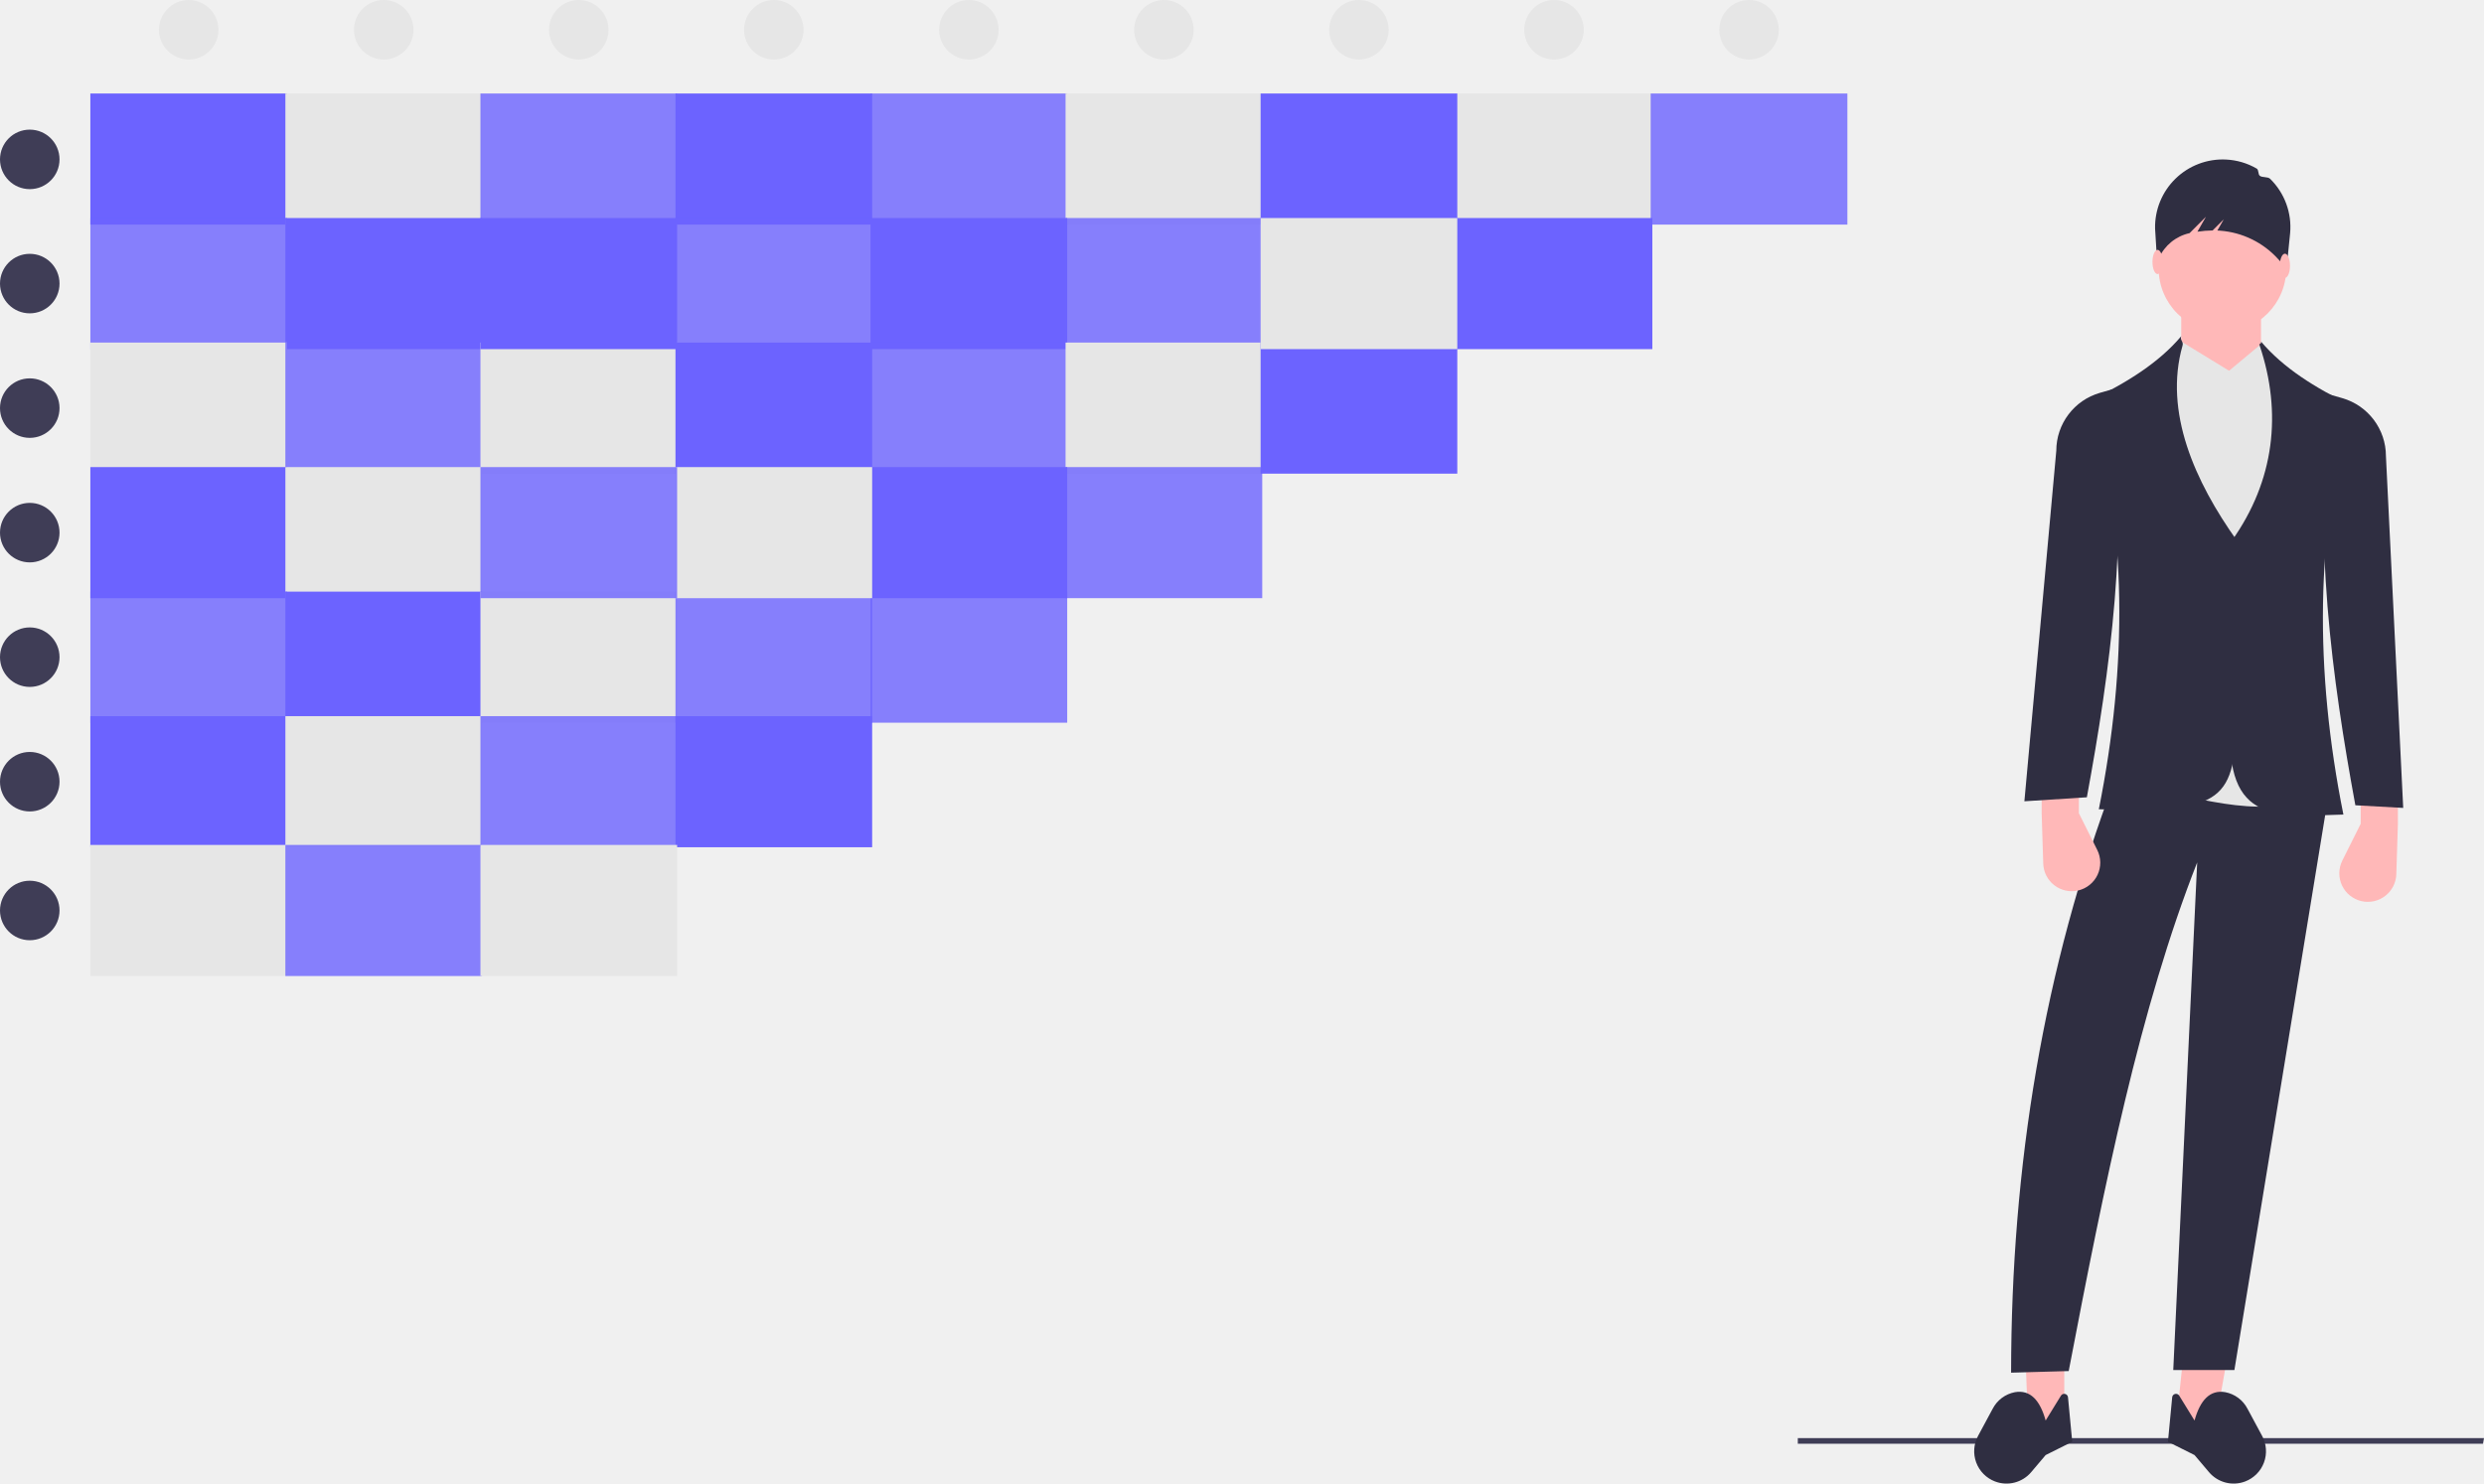
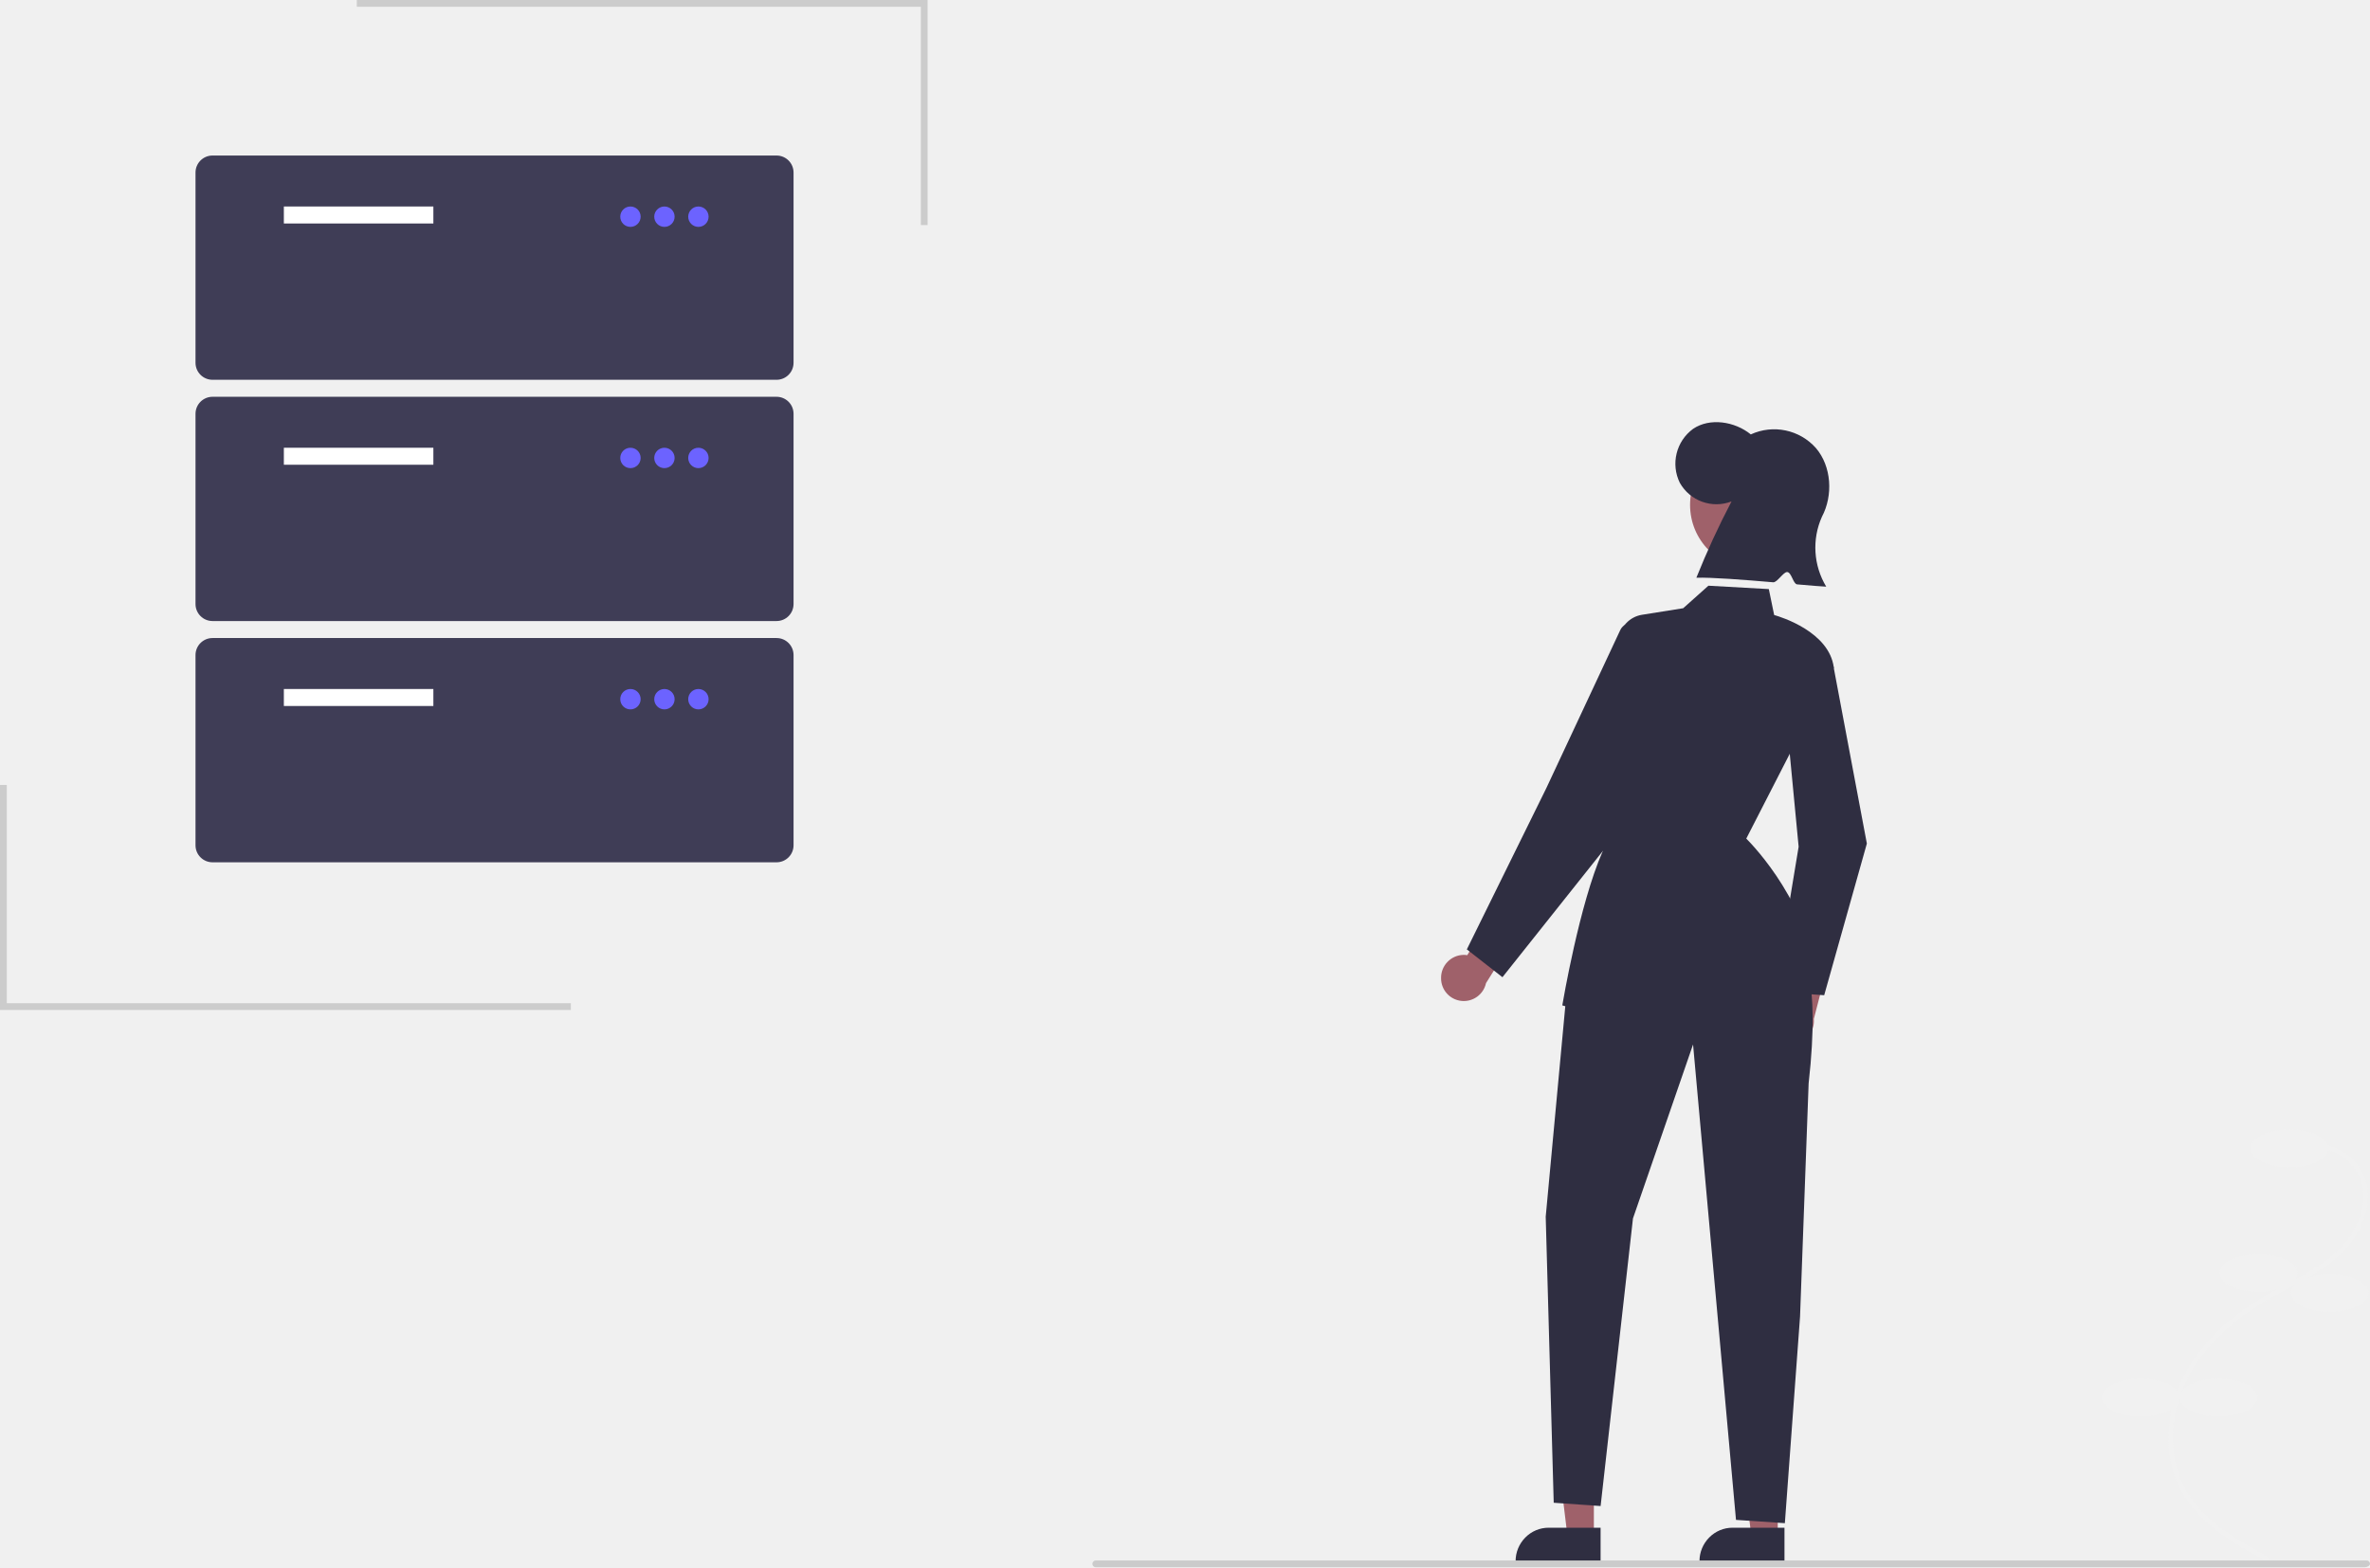
- <svg xmlns="http://www.w3.org/2000/svg" data-name="Layer 1" width="934.389" height="558.23" viewBox="0 0 934.389 558.23">
-   <rect x="33.986" y="35.186" width="73.985" height="49.323" fill="#6c63ff" />
-   <rect x="107.354" y="35.186" width="73.985" height="49.323" fill="#e6e6e6" />
-   <rect x="180.722" y="35.186" width="73.985" height="49.323" fill="#6c63ff" opacity="0.8" />
-   <rect x="254.091" y="35.186" width="73.985" height="49.323" fill="#6c63ff" />
-   <rect x="327.459" y="35.186" width="73.985" height="49.323" fill="#6c63ff" opacity="0.8" />
-   <rect x="400.827" y="35.186" width="73.985" height="49.323" fill="#e6e6e6" />
-   <rect x="547.563" y="35.186" width="73.985" height="49.323" fill="#e6e6e6" />
-   <rect x="33.986" y="82.043" width="73.985" height="49.323" fill="#6c63ff" opacity="0.8" />
-   <rect x="107.354" y="82.043" width="73.985" height="49.323" fill="#6c63ff" />
-   <rect x="254.091" y="82.043" width="73.985" height="49.323" fill="#6c63ff" opacity="0.8" />
-   <rect x="327.459" y="82.043" width="73.985" height="49.323" fill="#6c63ff" />
-   <rect x="400.827" y="82.043" width="73.985" height="49.323" fill="#6c63ff" opacity="0.8" />
-   <rect x="547.563" y="82.043" width="73.985" height="49.323" fill="#6c63ff" />
-   <rect x="33.986" y="128.9" width="73.985" height="49.323" fill="#e6e6e6" />
-   <rect x="107.354" y="128.9" width="73.985" height="49.323" fill="#6c63ff" opacity="0.8" />
-   <rect x="180.722" y="128.9" width="73.985" height="49.323" fill="#e6e6e6" />
-   <rect x="254.091" y="128.9" width="73.985" height="49.323" fill="#6c63ff" />
-   <rect x="327.459" y="128.9" width="73.985" height="49.323" fill="#6c63ff" opacity="0.8" />
-   <rect x="400.827" y="128.9" width="73.985" height="49.323" fill="#e6e6e6" />
-   <rect x="474.195" y="128.9" width="73.985" height="49.323" fill="#6c63ff" />
-   <rect x="33.986" y="175.757" width="73.985" height="49.323" fill="#6c63ff" />
-   <rect x="107.354" y="175.757" width="73.985" height="49.323" fill="#e6e6e6" />
-   <rect x="400.827" y="175.757" width="73.985" height="49.323" fill="#6c63ff" opacity="0.8" />
-   <rect x="33.986" y="222.614" width="73.985" height="49.323" fill="#6c63ff" opacity="0.8" />
-   <rect x="107.354" y="222.614" width="73.985" height="49.323" fill="#6c63ff" />
-   <rect x="180.722" y="222.614" width="73.985" height="49.323" fill="#e6e6e6" />
-   <rect x="254.091" y="222.614" width="73.985" height="49.323" fill="#6c63ff" opacity="0.8" />
-   <rect x="327.459" y="222.614" width="73.985" height="49.323" fill="#6c63ff" opacity="0.8" />
-   <rect x="33.986" y="269.471" width="73.985" height="49.323" fill="#6c63ff" />
-   <rect x="107.354" y="269.471" width="73.985" height="49.323" fill="#e6e6e6" />
-   <rect x="180.722" y="269.471" width="73.985" height="49.323" fill="#6c63ff" opacity="0.8" />
-   <rect x="254.091" y="269.471" width="73.985" height="49.323" fill="#6c63ff" />
-   <rect x="33.986" y="317.927" width="73.985" height="49.323" fill="#e6e6e6" />
-   <rect x="107.354" y="317.927" width="73.985" height="49.323" fill="#6c63ff" opacity="0.8" />
-   <rect x="180.722" y="317.927" width="73.985" height="49.323" fill="#e6e6e6" />
-   <rect x="180.722" y="82.043" width="73.985" height="49.323" fill="#6c63ff" />
-   <rect x="474.195" y="35.186" width="73.985" height="49.323" fill="#6c63ff" />
-   <rect x="327.459" y="175.757" width="73.985" height="49.323" fill="#6c63ff" />
-   <rect x="254.091" y="175.757" width="73.985" height="49.323" fill="#e6e6e6" />
-   <rect x="180.722" y="175.757" width="73.985" height="49.323" fill="#6c63ff" opacity="0.8" />
-   <circle cx="11.195" cy="59.975" r="11.195" fill="#3f3d56" />
-   <circle cx="70.978" cy="11.195" r="11.195" fill="#e6e6e6" />
-   <circle cx="144.347" cy="11.195" r="11.195" fill="#e6e6e6" />
-   <circle cx="217.715" cy="11.195" r="11.195" fill="#e6e6e6" />
-   <circle cx="291.083" cy="11.195" r="11.195" fill="#e6e6e6" />
-   <circle cx="364.451" cy="11.195" r="11.195" fill="#e6e6e6" />
-   <circle cx="437.819" cy="11.195" r="11.195" fill="#e6e6e6" />
-   <circle cx="511.187" cy="11.195" r="11.195" fill="#e6e6e6" />
-   <circle cx="584.556" cy="11.195" r="11.195" fill="#e6e6e6" />
-   <circle cx="657.924" cy="11.195" r="11.195" fill="#e6e6e6" />
-   <circle cx="11.195" cy="106.704" r="11.195" fill="#3f3d56" />
-   <circle cx="11.195" cy="153.561" r="11.195" fill="#3f3d56" />
-   <circle cx="11.195" cy="200.418" r="11.195" fill="#3f3d56" />
-   <circle cx="11.195" cy="247.275" r="11.195" fill="#3f3d56" />
-   <circle cx="11.195" cy="294.132" r="11.195" fill="#3f3d56" />
-   <circle cx="11.195" cy="342.588" r="11.195" fill="#3f3d56" />
-   <rect x="474.195" y="82.043" width="73.985" height="49.323" fill="#e6e6e6" />
-   <rect x="620.931" y="35.186" width="73.985" height="49.323" fill="#6c63ff" opacity="0.8" />
-   <polygon points="934.007 543.231 676.269 543.231 676.269 541.125 934.389 541.125 934.007 543.231" fill="#3f3d56" />
-   <polygon points="763 538 776.5 536.5 776.5 512.5 762 513 763 538" fill="#ffb8b8" />
-   <polygon points="833 538 818.5 536.5 821 513 837.5 512.5 833 538" fill="#ffb8b8" />
-   <path d="M889.305,687.385l21.669-.606c13.579-70.971,26.82-136.614,48.331-191.394l-9,191h23l35-214-80-8C901.512,535.187,889.352,609.736,889.305,687.385Z" transform="translate(-132.8053 -170.8847)" fill="#2f2e41" />
-   <path d="M883.254,728.318h0a12.164,12.164,0,0,0,13.616-3.51l5.435-6.423,10-5-1.595-16.743a1.433,1.433,0,0,0-2.646-.615l-5.759,9.358c-2.124-7.654-5.793-11.632-11.54-10.664a11.945,11.945,0,0,0-8.389,6.246l-5.501,10.217A12.164,12.164,0,0,0,883.254,728.318Z" transform="translate(-132.8053 -170.8847)" fill="#2f2e41" />
-   <path d="M977.356,728.318h0a12.164,12.164,0,0,1-13.616-3.51l-5.435-6.423-10-5,1.595-16.743a1.433,1.433,0,0,1,2.646-.615l5.759,9.358c2.124-7.654,5.793-11.632,11.54-10.664a11.945,11.945,0,0,1,8.389,6.246l5.501,10.217A12.164,12.164,0,0,1,977.356,728.318Z" transform="translate(-132.8053 -170.8847)" fill="#2f2e41" />
-   <circle cx="836" cy="101" r="24" fill="#ffb8b8" />
-   <rect x="953.305" y="284.385" width="30" height="32" transform="translate(1803.805 429.8847) rotate(-180)" fill="#ffb8b8" />
-   <path d="M931.805,464.885c25.128,5.889,51.699,14.414,69,6l-.5-155.5a31.222,31.222,0,0,1-17-15l-12,10-18-11c-6.257,7.56-14.663,15.514-24.5,18.5Z" transform="translate(-132.8053 -170.8847)" fill="#e6e6e6" />
-   <path d="M972.305,438.385c-4.305,42.615,15.789,39.8,42,39-10.902-54.361-10.538-105.856,3-154-13.677-6.558-25.689-14.14-34-24,.408,1.079-.861.426-.5,1.5,8.487,25.24,5.641,50.846-10.5,73.5Z" transform="translate(-132.8053 -170.8847)" fill="#2f2e41" />
-   <path d="M1020.805,480.885l-6.907,13.815a10.726,10.726,0,0,0,7.182,15.249h0a10.726,10.726,0,0,0,13.133-10.117l.592-18.947v-15h-14Z" transform="translate(-132.8053 -170.8847)" fill="#ffb8b8" />
-   <path d="M974.305,439.385c-.985,32.546-4.314,37.455-52,36,10.902-54.361,10.538-105.856-3-154,13.677-6.558,25.689-14.14,34-24-.565,1.492.927,2.005.5,3.5-7.128,24.985,4.622,51.215,20.5,73.5Z" transform="translate(-132.8053 -170.8847)" fill="#2f2e41" />
-   <path d="M914.805,476.885l6.907,13.815a10.726,10.726,0,0,1-7.182,15.249h0a10.726,10.726,0,0,1-13.133-10.117l-.592-18.947v-15h14Z" transform="translate(-132.8053 -170.8847)" fill="#ffb8b8" />
-   <path d="M970.126,230.914h0a25.336,25.336,0,0,1,11.575,3.408c.811.472.436,2.175,1.186,2.73.944.699,2.994.275,3.83,1.094a25.39,25.39,0,0,1,7.55,20.457l-1.331,13.237-3.141-3.435a32.737,32.737,0,0,0-21.832-10.718q-.534-.036-1.07-.057l2.416-4.228-4.199,4.199a40.887,40.887,0,0,0-5.721.466l3.213-5.623-6.165,6.165-0.0 0a16.484,16.484,0,0,0-11.518,9.394l-.685,1.518-.767-12.628A25.453,25.453,0,0,1,970.126,230.914Z" transform="translate(-132.8053 -170.8847)" fill="#2f2e41" />
-   <ellipse cx="859.499" cy="100.002" rx="1.916" ry="4.551" fill="#ffb8b8" />
-   <ellipse cx="811.593" cy="98.565" rx="1.916" ry="4.551" fill="#ffb8b8" />
-   <path d="M917.805,470.885l-23.5,1.5,12-131.877a22.701,22.701,0,0,1,16.464-21.827l4.536-1.296C933.826,371.574,926.523,423.458,917.805,470.885Z" transform="translate(-132.8053 -170.8847)" fill="#2f2e41" />
-   <path d="M1018.805,473.885l18,1-6.5-132.377a22.701,22.701,0,0,0-16.464-21.827l-4.536-1.296C1002.785,373.574,1010.087,426.458,1018.805,473.885Z" transform="translate(-132.8053 -170.8847)" fill="#2f2e41" />
+ <svg xmlns="http://www.w3.org/2000/svg" data-name="Layer 1" width="697.484" height="461.234" viewBox="0 0 697.484 461.234">
+   <path d="M772.037,521.968a6.816,6.816,0,0,1,4.239-8.593,6.64,6.64,0,0,1,1.066-.257l3.652-14.983,9.521.029-5.45,21.086a6.793,6.793,0,0,1-4.553,7.016A6.68,6.68,0,0,1,772.037,521.968Z" transform="translate(-251.2579 -219.3828)" fill="#9f616a" />
+   <path d="M788.112,512.272l-14.582-1.025,7.062-42.675-4.494-46.99,14.741-6.128,9.83,52.183-.027.095Z" transform="translate(-251.2579 -219.3828)" fill="#2f2e41" />
+   <path d="M675.36,507.27a6.751,6.751,0,0,1,6.623-6.871,6.628,6.628,0,0,1,1.092.085L691.063,487.346l9.058,2.974-11.536,18.393a6.688,6.688,0,0,1-13.224-1.443Z" transform="translate(-251.2579 -219.3828)" fill="#9f616a" />
+   <polygon points="469.071 452.168 461.314 452.168 457.624 421.83 469.073 421.831 469.071 452.168" fill="#9f616a" />
+   <path d="M722.307,679.175l-25.012-.001v-.321a9.876,9.876,0,0,1,2.852-6.98,9.605,9.605,0,0,1,6.883-2.891h.001l15.276.001Z" transform="translate(-251.2579 -219.3828)" fill="#2f2e41" />
+   <polygon points="523.187 452.168 515.43 452.168 511.74 421.83 523.188 421.831 523.187 452.168" fill="#9f616a" />
+   <path d="M776.423,679.175l-25.012-.001v-.321a9.876,9.876,0,0,1,2.852-6.98,9.605,9.605,0,0,1,6.883-2.891h.001l15.276.001Z" transform="translate(-251.2579 -219.3828)" fill="#2f2e41" />
+   <ellipse cx="515.81" cy="148.593" rx="18.428" ry="18.686" fill="#9f616a" />
+   <path d="M760.844,366.951a12.359,12.359,0,0,1-15.217-5.472,12.723,12.723,0,0,1,3.901-15.886c4.905-3.328,12.23-2.227,16.985,1.633a16.433,16.433,0,0,1,19.182,4.036c4.59,5.384,5.092,13.931,1.747,20.207a22.236,22.236,0,0,0,1.271,20.567c-1.439-.059-4.607-.33-8.571-.677-1.147-.1-1.643-3.517-2.901-3.627-1.109-.097-2.97,3.113-4.133,3.014-8.609-.738-18.247-1.487-22.614-1.34A241.587,241.587,0,0,1,760.844,366.951Z" transform="translate(-251.2579 -219.3828)" fill="#2f2e41" />
+   <path d="M781.201,499.616s5.989,6.261,2.332,38.592l-2.527,68.651-4.47,60.787-14.382-.97L749.521,526.766l-17.686,51.197-9.523,84.641-13.799-.97-2.357-84.17,6.049-65.049Z" transform="translate(-251.2579 -219.3828)" fill="#2f2e41" />
+   <path d="M721.923,516.331c-7.358 0-10.322-.897-10.539-.966l-.342-.109.06-.358c.049-.294,4.993-29.521,11.776-44.865l4.77-62.226a8.161,8.161,0,0,1,6.836-7.496l.064.411-.064-.411,12.133-1.931,7.422-6.627,17.78.997,1.568,7.626c2.126.603,16.159,4.964,17.548,15.406l.017.131-.06.117-25.709,50.147c2.173,2.174,19.341,20.057,20.507,42.919l.028.55-.529-.123c-.049-.01-5.544-1.069-34.435,3.884C737.393,515.697,728.106,516.331,721.923,516.331Z" transform="translate(-251.2579 -219.3828)" fill="#2f2e41" />
+   <path d="M693.423,506.967l-10.479-8.183,23.388-47.448,21.753-46.503a3.46,3.46,0,0,1,6.491.574l5.384,19.806L723.124,469.633Z" transform="translate(-251.2579 -219.3828)" fill="#2f2e41" />
+   <path d="M918.365,678.837l.623-1.151c-8.348-4.515-18.738-10.134-24.164-19.354-5.349-9.09-5.469-21.433-.313-32.212,4.388-9.174,12.449-17.394,23.31-23.77,2.142-1.258,4.391-2.45,6.566-3.602,5.257-2.786,10.693-5.667,15.176-9.755,6.174-5.63,10.845-15.078,7.363-23.494a15.615,15.615,0,0,0-13.535-9.47l-.074,1.307a14.31,14.31,0,0,1,12.403,8.672c3.235,7.82-1.204,16.695-7.039,22.017-4.36,3.976-9.722,6.817-14.907,9.566-2.187,1.159-4.449,2.358-6.616,3.63-11.088,6.509-19.327,14.923-23.828,24.334-5.342,11.167-5.202,23.982.366,33.442C899.306,668.53,909.874,674.245,918.365,678.837Z" transform="translate(-251.2579 -219.3828)" fill="#f1f1f1" />
+   <ellipse cx="673.836" cy="337.981" rx="11.455" ry="5.564" fill="#f1f1f1" />
+   <ellipse cx="664.671" cy="374.638" rx="11.455" ry="5.564" fill="#f1f1f1" />
+   <ellipse cx="685.618" cy="380.529" rx="11.455" ry="5.564" fill="#f1f1f1" />
+   <ellipse cx="652.889" cy="411.294" rx="11.455" ry="5.564" fill="#f1f1f1" />
+   <ellipse cx="629.979" cy="411.294" rx="11.455" ry="5.564" fill="#f1f1f1" />
+   <path d="M947.258,680.617H573.742a1,1,0,0,1,0-2h374a1,1,0,0,1,1,1C948.742,680.169,947.81,680.617,947.258,680.617Z" transform="translate(-251.2579 -219.3828)" fill="#cbcbcb" />
+   <path d="M479.797,331.154h-166a5.006,5.006,0,0,1-5-5v-56a5.006,5.006,0,0,1,5-5h166a5.006,5.006,0,0,1,5,5v56A5.006,5.006,0,0,1,479.797,331.154Z" transform="translate(-251.2579 -219.3828)" fill="#3f3d56" />
+   <rect x="83.539" y="60.771" width="44" height="5" fill="#fff" />
+   <circle cx="185.539" cy="63.771" r="3" fill="#6c63ff" />
+   <circle cx="195.539" cy="63.771" r="3" fill="#6c63ff" />
+   <circle cx="205.539" cy="63.771" r="3" fill="#6c63ff" />
+   <path d="M479.797,402.154h-166a5.006,5.006,0,0,1-5-5v-56a5.006,5.006,0,0,1,5-5h166a5.006,5.006,0,0,1,5,5v56A5.006,5.006,0,0,1,479.797,402.154Z" transform="translate(-251.2579 -219.3828)" fill="#3f3d56" />
+   <rect x="83.539" y="131.771" width="44" height="5" fill="#fff" />
+   <circle cx="185.539" cy="134.771" r="3" fill="#6c63ff" />
+   <circle cx="195.539" cy="134.771" r="3" fill="#6c63ff" />
+   <circle cx="205.539" cy="134.771" r="3" fill="#6c63ff" />
+   <path d="M479.797,473.154h-166a5.006,5.006,0,0,1-5-5v-56a5.006,5.006,0,0,1,5-5h166a5.006,5.006,0,0,1,5,5v56A5.006,5.006,0,0,1,479.797,473.154Z" transform="translate(-251.2579 -219.3828)" fill="#3f3d56" />
+   <rect x="83.539" y="202.771" width="44" height="5" fill="#fff" />
+   <circle cx="185.539" cy="205.771" r="3" fill="#6c63ff" />
+   <circle cx="195.539" cy="205.771" r="3" fill="#6c63ff" />
+   <circle cx="205.539" cy="205.771" r="3" fill="#6c63ff" />
+   <polygon points="168 297.234 0 297.234 0 231 2 231 2 295.234 168 295.234 168 297.234" fill="#ccc" />
+   <polygon points="105 0 273 0 273 66.234 271 66.234 271 2 105 2 105 0" fill="#ccc" />
</svg>
